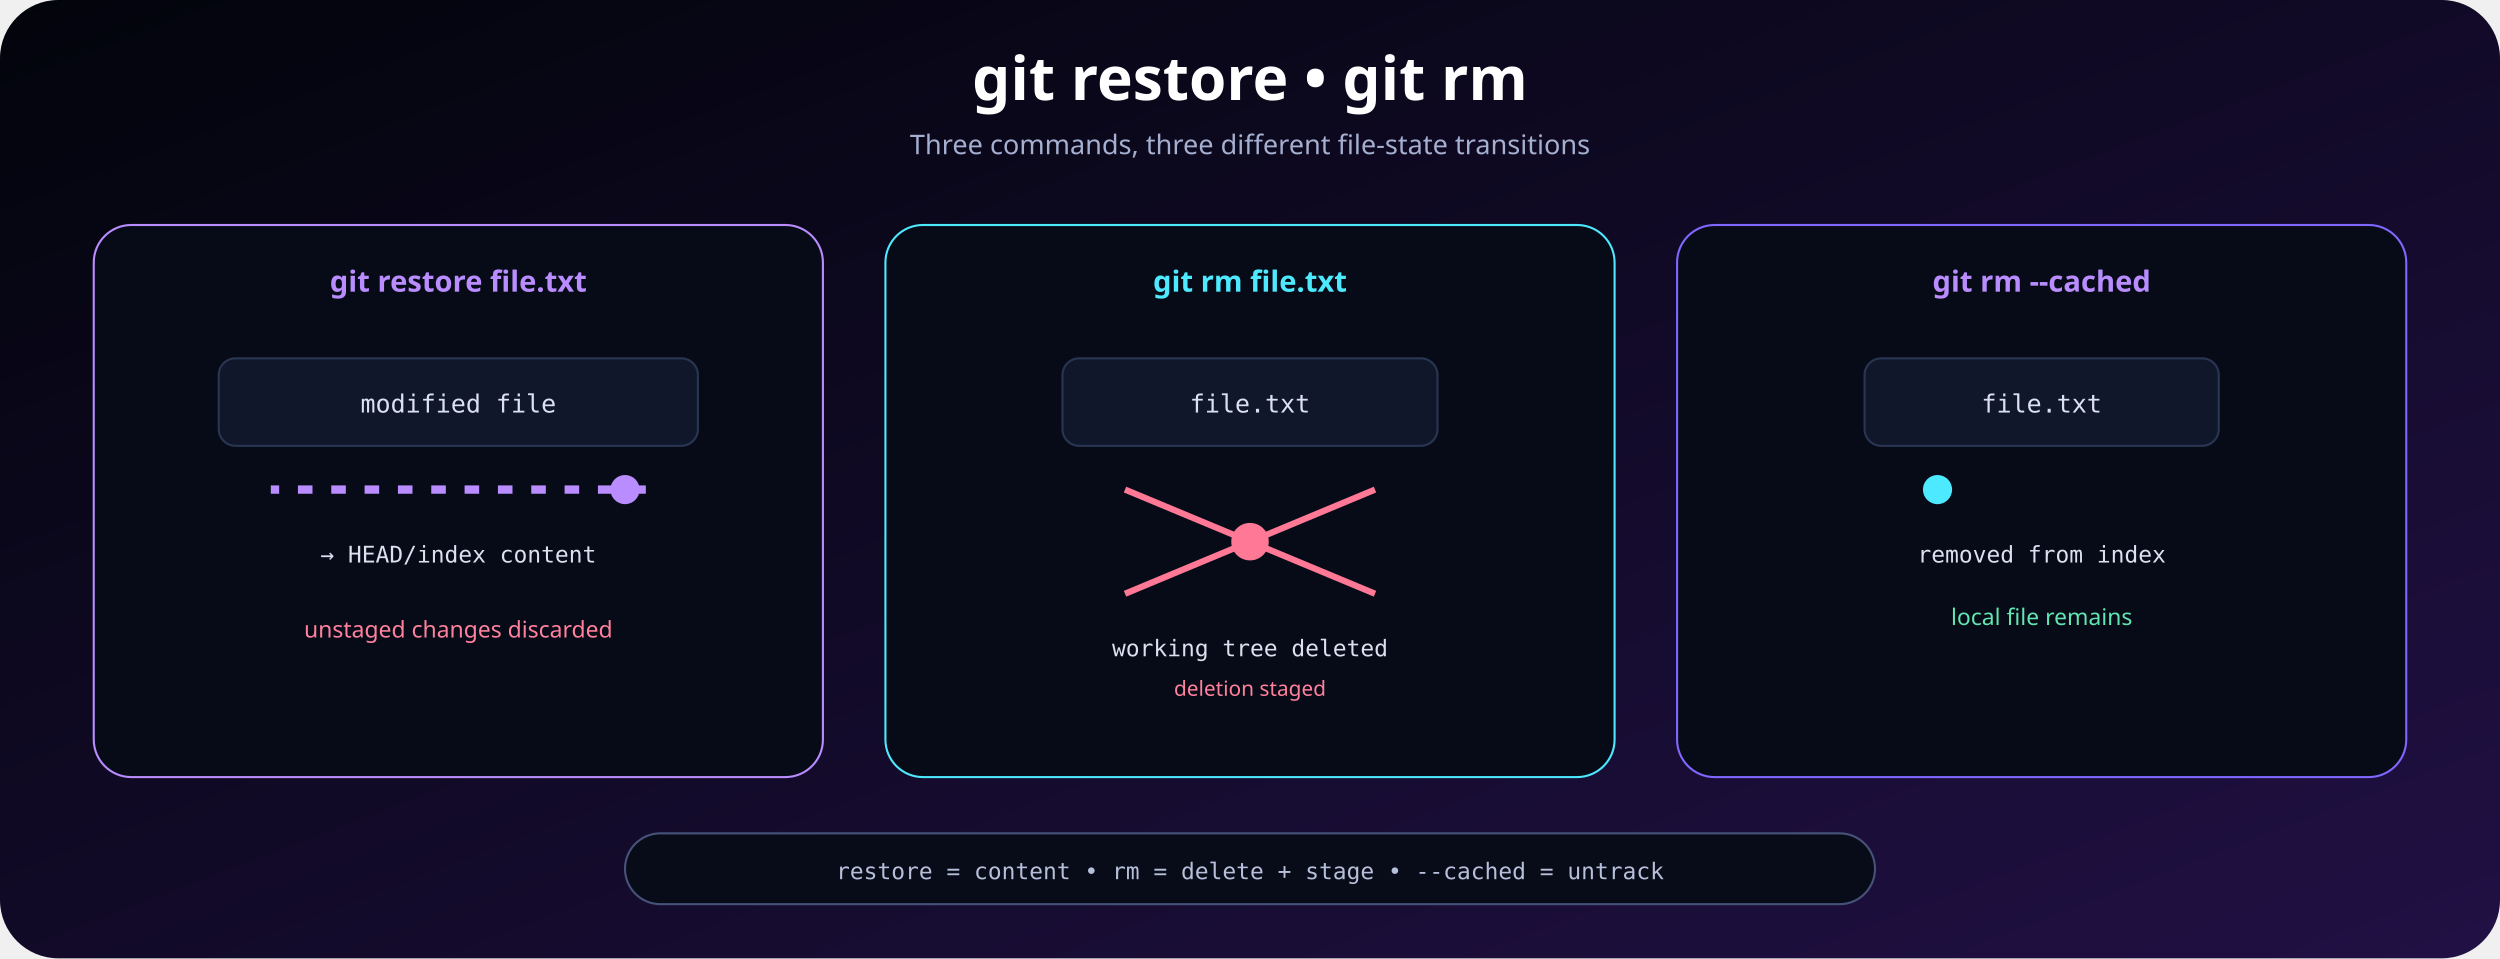
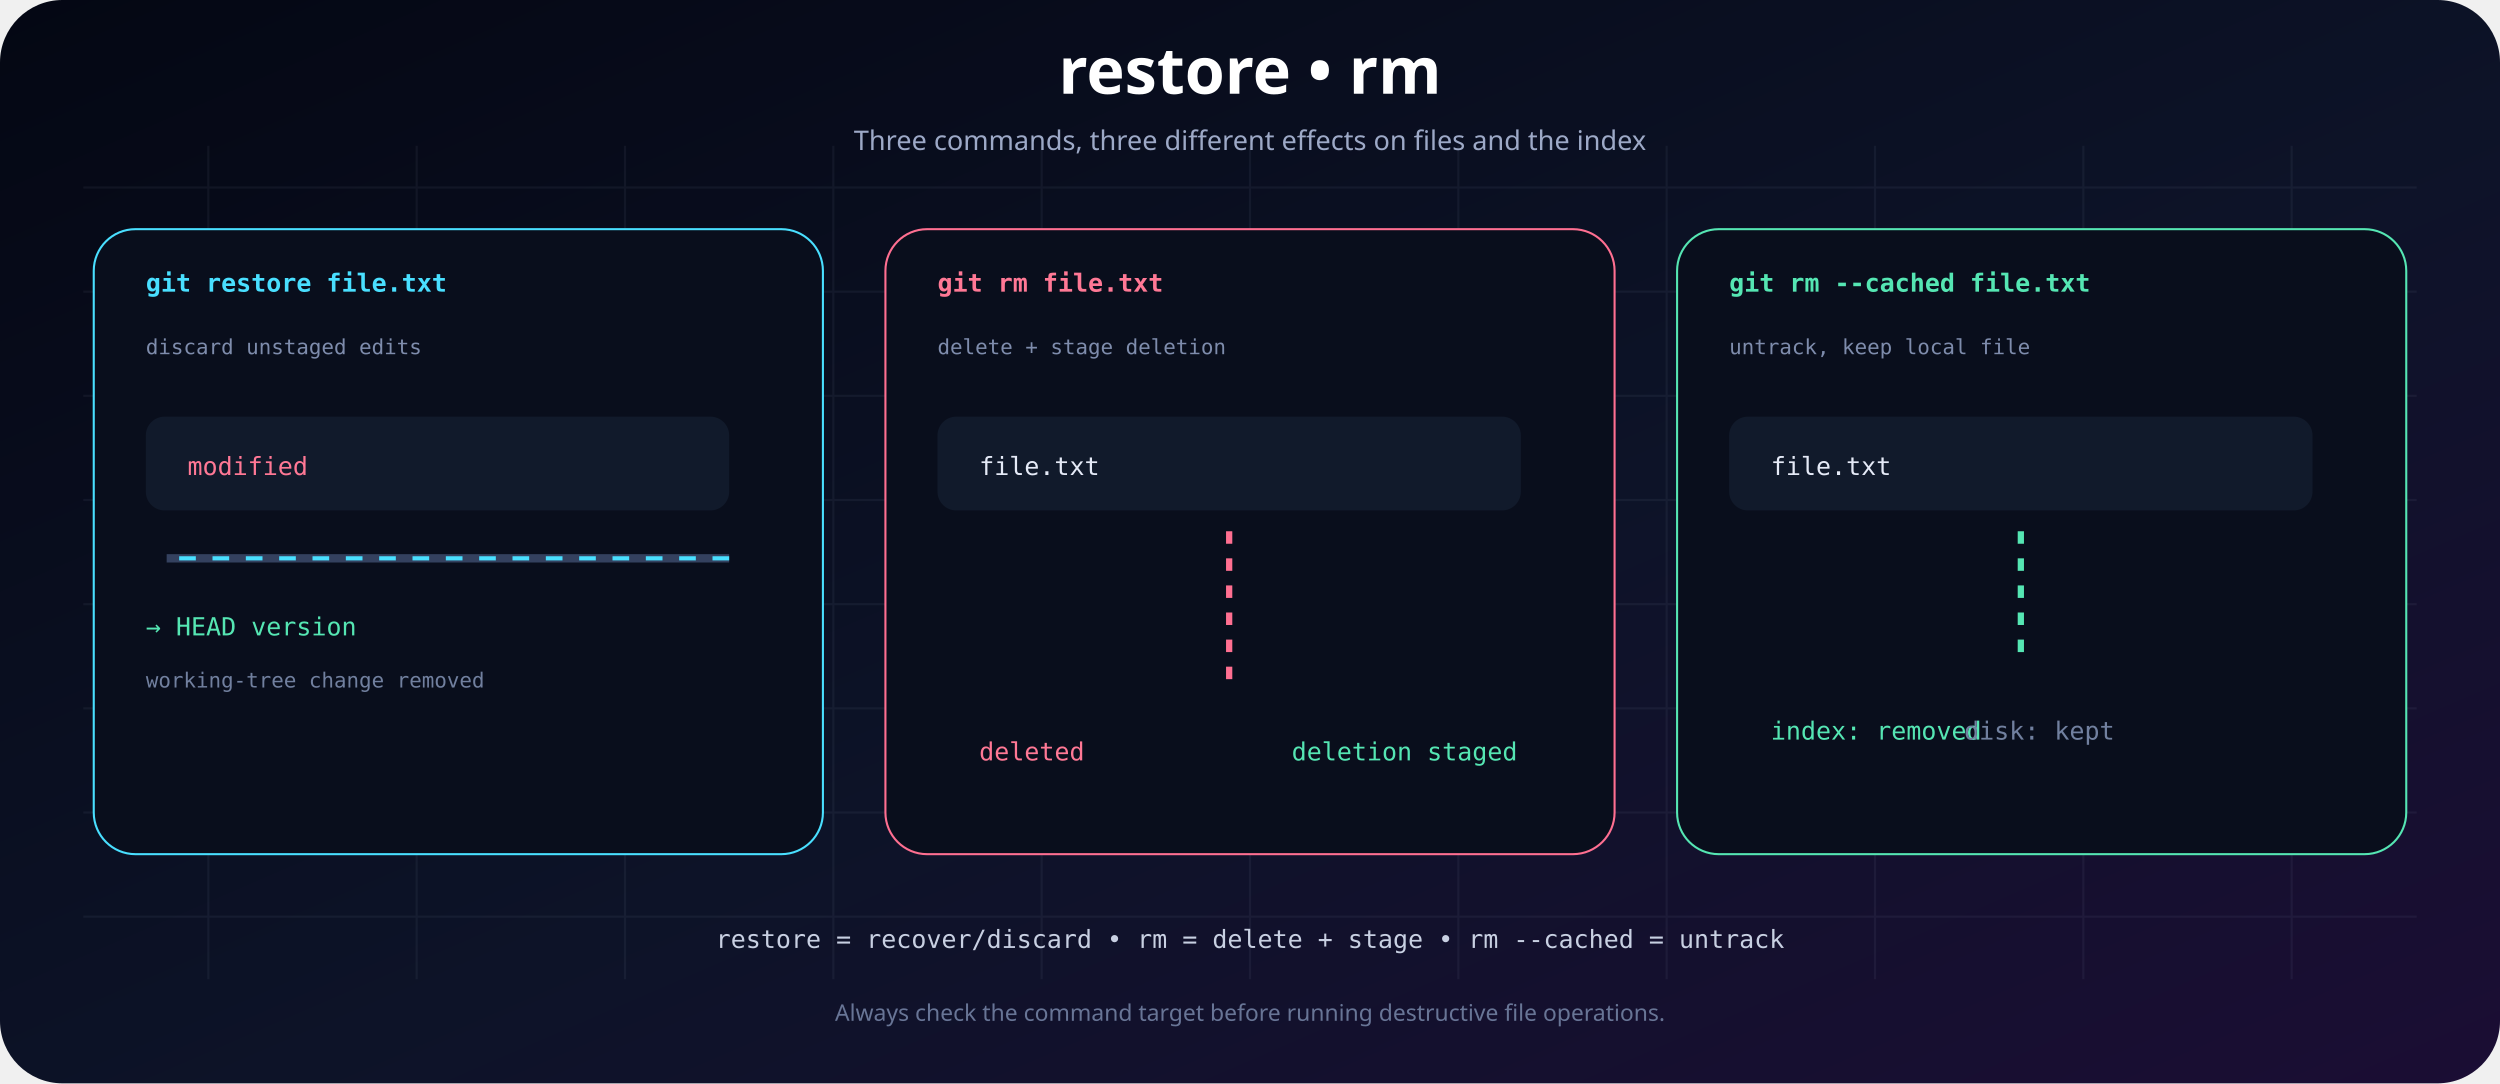
- <svg xmlns="http://www.w3.org/2000/svg" viewBox="0 0 1200 460">
+ <svg xmlns="http://www.w3.org/2000/svg" viewBox="0 0 1200 520">
  <defs>
    <linearGradient id="b" x2="1" y2="1">
-       <stop stop-color="#02040b" />
-       <stop offset="1" stop-color="#211044" />
+       <stop stop-color="#040713" />
+       <stop offset=".55" stop-color="#0d1328" />
+       <stop offset="1" stop-color="#1b0d34" />
    </linearGradient>
-     <linearGradient id="f">
-       <stop stop-color="#b98cff" />
-       <stop offset="1" stop-color="#4deaff" />
+     <linearGradient id="a">
+       <stop stop-color="#ff6f91" />
+       <stop offset=".5" stop-color="#4bdfff" />
+       <stop offset="1" stop-color="#55e6b3" />
    </linearGradient>
  </defs>
-   <rect width="1200" height="460" rx="28" fill="url(#b)" />
-   <text x="600" y="48" text-anchor="middle" fill="white" font-family="system-ui" font-size="29" font-weight="800">git restore • git rm</text>
-   <text x="600" y="74" text-anchor="middle" fill="#a5afd0" font-family="system-ui" font-size="13">Three commands, three different file-state transitions</text>
-   <g font-family="system-ui">
-     <rect x="45" y="108" width="350" height="265" rx="18" fill="#070b17" stroke="#b98cff" />
-     <text x="220" y="140" text-anchor="middle" fill="#b98cff" font-size="14" font-weight="800">git restore file.txt</text>
-     <rect x="105" y="172" width="230" height="42" rx="8" fill="#10172a" stroke="#293653" />
-     <text x="220" y="198" text-anchor="middle" fill="#dce1f2" font-family="monospace" font-size="12">modified file</text>
-     <path d="M310 235H130" stroke="#b98cff" stroke-width="4" stroke-dasharray="7 9">
+   <rect width="1200" height="520" rx="30" fill="url(#b)" />
+   <g opacity=".07" stroke="#aab5d4">
+     <path d="M40 90H1160M40 140H1160M40 190H1160M40 240H1160M40 290H1160M40 340H1160M40 390H1160M40 440H1160" />
+     <path d="M100 70V470M200 70V470M300 70V470M400 70V470M500 70V470M600 70V470M700 70V470M800 70V470M900 70V470M1000 70V470M1100 70V470" />
+   </g>
+   <text x="600" y="45" text-anchor="middle" fill="#fff" font-family="system-ui" font-size="31" font-weight="800">restore • rm</text>
+   <text x="600" y="72" text-anchor="middle" fill="#9da9c7" font-family="system-ui" font-size="13">Three commands, three different effects on files and the index</text>
+   <g font-family="monospace">
+     <rect x="45" y="110" width="350" height="300" rx="20" fill="#090e1c" stroke="#49dfff" />
+     <text x="70" y="140" fill="#49dfff" font-size="12" font-weight="800">git restore file.txt</text>
+     <text x="70" y="170" fill="#7e8cac" font-size="10">discard unstaged edits</text>
+     <rect x="70" y="200" width="280" height="45" rx="9" fill="#111a2b" />
+     <text x="90" y="228" fill="#ff7895">modified</text>
+     <path d="M350 268H80" stroke="#34415f" stroke-width="4" />
+     <path d="M350 268H80" stroke="#49dfff" stroke-width="2" stroke-dasharray="8 8">
      <animate attributeName="stroke-dashoffset" from="0" to="-32" dur=".6s" repeatCount="indefinite" />
    </path>
-     <circle cx="300" cy="235" r="7" fill="#b98cff">
-       <animate attributeName="cx" values="300;140;300" dur="1.3s" repeatCount="indefinite" />
-     </circle>
-     <text x="220" y="270" text-anchor="middle" fill="#dce1f2" font-family="monospace" font-size="11">→ HEAD/index content</text>
-     <text x="220" y="306" text-anchor="middle" fill="#ff819d" font-size="11">unstaged changes discarded</text>
+     <text x="70" y="305" fill="#55e6b3">→ HEAD version</text>
+     <text x="70" y="330" fill="#71809f" font-size="10">working-tree change removed</text>
+     <rect x="425" y="110" width="350" height="300" rx="20" fill="#090e1c" stroke="#ff6f91" />
+     <text x="450" y="140" fill="#ff7895" font-size="12" font-weight="800">git rm file.txt</text>
+     <text x="450" y="170" fill="#7e8cac" font-size="10">delete + stage deletion</text>
+     <rect x="450" y="200" width="280" height="45" rx="9" fill="#111a2b" />
+     <text x="470" y="228" fill="#e5eaf7">file.txt</text>
+     <path d="M590 255V330" stroke="#ff6f91" stroke-width="3" stroke-dasharray="6 7">
+       <animate attributeName="stroke-dashoffset" from="0" to="-26" dur=".55s" repeatCount="indefinite" />
+     </path>
+     <text x="470" y="365" fill="#ff7895">deleted</text>
+     <text x="620" y="365" fill="#55e6b3">deletion staged</text>
+     <rect x="805" y="110" width="350" height="300" rx="20" fill="#090e1c" stroke="#55e6b3" />
+     <text x="830" y="140" fill="#55e6b3" font-size="12" font-weight="800">git rm --cached file.txt</text>
+     <text x="830" y="170" fill="#7e8cac" font-size="10">untrack, keep local file</text>
+     <rect x="830" y="200" width="280" height="45" rx="9" fill="#111a2b" />
+     <text x="850" y="228" fill="#e5eaf7">file.txt</text>
+     <path d="M970 255V320" stroke="#55e6b3" stroke-width="3" stroke-dasharray="6 7">
+       <animate attributeName="stroke-dashoffset" from="0" to="-26" dur=".55s" repeatCount="indefinite" />
+     </path>
+     <text x="850" y="355" fill="#55e6b3">index: removed</text>
+     <text x="1015" y="355" text-anchor="end" fill="#71809f">disk: kept</text>
  </g>
-   <g font-family="system-ui">
-     <rect x="425" y="108" width="350" height="265" rx="18" fill="#070b17" stroke="#4deaff" />
-     <text x="600" y="140" text-anchor="middle" fill="#4deaff" font-size="14" font-weight="800">git rm file.txt</text>
-     <rect x="510" y="172" width="180" height="42" rx="8" fill="#10172a" stroke="#293653" />
-     <text x="600" y="198" text-anchor="middle" fill="#dce1f2" font-family="monospace" font-size="12">file.txt</text>
-     <path d="M540 235L660 285M660 235L540 285" stroke="#ff7896" stroke-width="3" />
-     <circle cx="600" cy="260" r="9" fill="#ff7896">
-       <animate attributeName="r" values="5;13;5" dur="1.1s" repeatCount="indefinite" />
-     </circle>
-     <text x="600" y="315" text-anchor="middle" fill="#dce1f2" font-family="monospace" font-size="11">working tree deleted</text>
-     <text x="600" y="334" text-anchor="middle" fill="#ff819d" font-size="10">deletion staged</text>
-   </g>
-   <g font-family="system-ui">
-     <rect x="805" y="108" width="350" height="265" rx="18" fill="#070b17" stroke="#8067ff" />
-     <text x="980" y="140" text-anchor="middle" fill="#b98cff" font-size="14" font-weight="800">git rm --cached</text>
-     <rect x="895" y="172" width="170" height="42" rx="8" fill="#10172a" stroke="#293653" />
-     <text x="980" y="198" text-anchor="middle" fill="#dce1f2" font-family="monospace" font-size="12">file.txt</text>
-     <path d="M930 235H1030" stroke="url(#f)" stroke-width="4" stroke-dasharray="7 9">
-       <animate attributeName="stroke-dashoffset" from="0" to="-32" dur=".6s" repeatCount="indefinite" />
-     </path>
-     <circle cx="930" cy="235" r="7" fill="#4deaff">
-       <animate attributeName="cx" values="930;1030;930" dur="1.3s" repeatCount="indefinite" />
-     </circle>
-     <text x="980" y="270" text-anchor="middle" fill="#dce1f2" font-family="monospace" font-size="11">removed from index</text>
-     <text x="980" y="300" text-anchor="middle" fill="#62e6b1" font-size="11">local file remains</text>
-   </g>
-   <rect x="300" y="400" width="600" height="34" rx="17" fill="#080c18" stroke="#46527a" />
-   <text x="600" y="422" text-anchor="middle" fill="#b7c0da" font-family="monospace" font-size="11">restore = content • rm = delete + stage • --cached = untrack</text>
+   <text x="600" y="455" text-anchor="middle" fill="#c8d0e2" font-family="monospace" font-size="12">restore = recover/discard • rm = delete + stage • rm --cached = untrack</text>
+   <text x="600" y="490" text-anchor="middle" fill="#687596" font-family="system-ui" font-size="11">Always check the command target before running destructive file operations.</text>
</svg>
